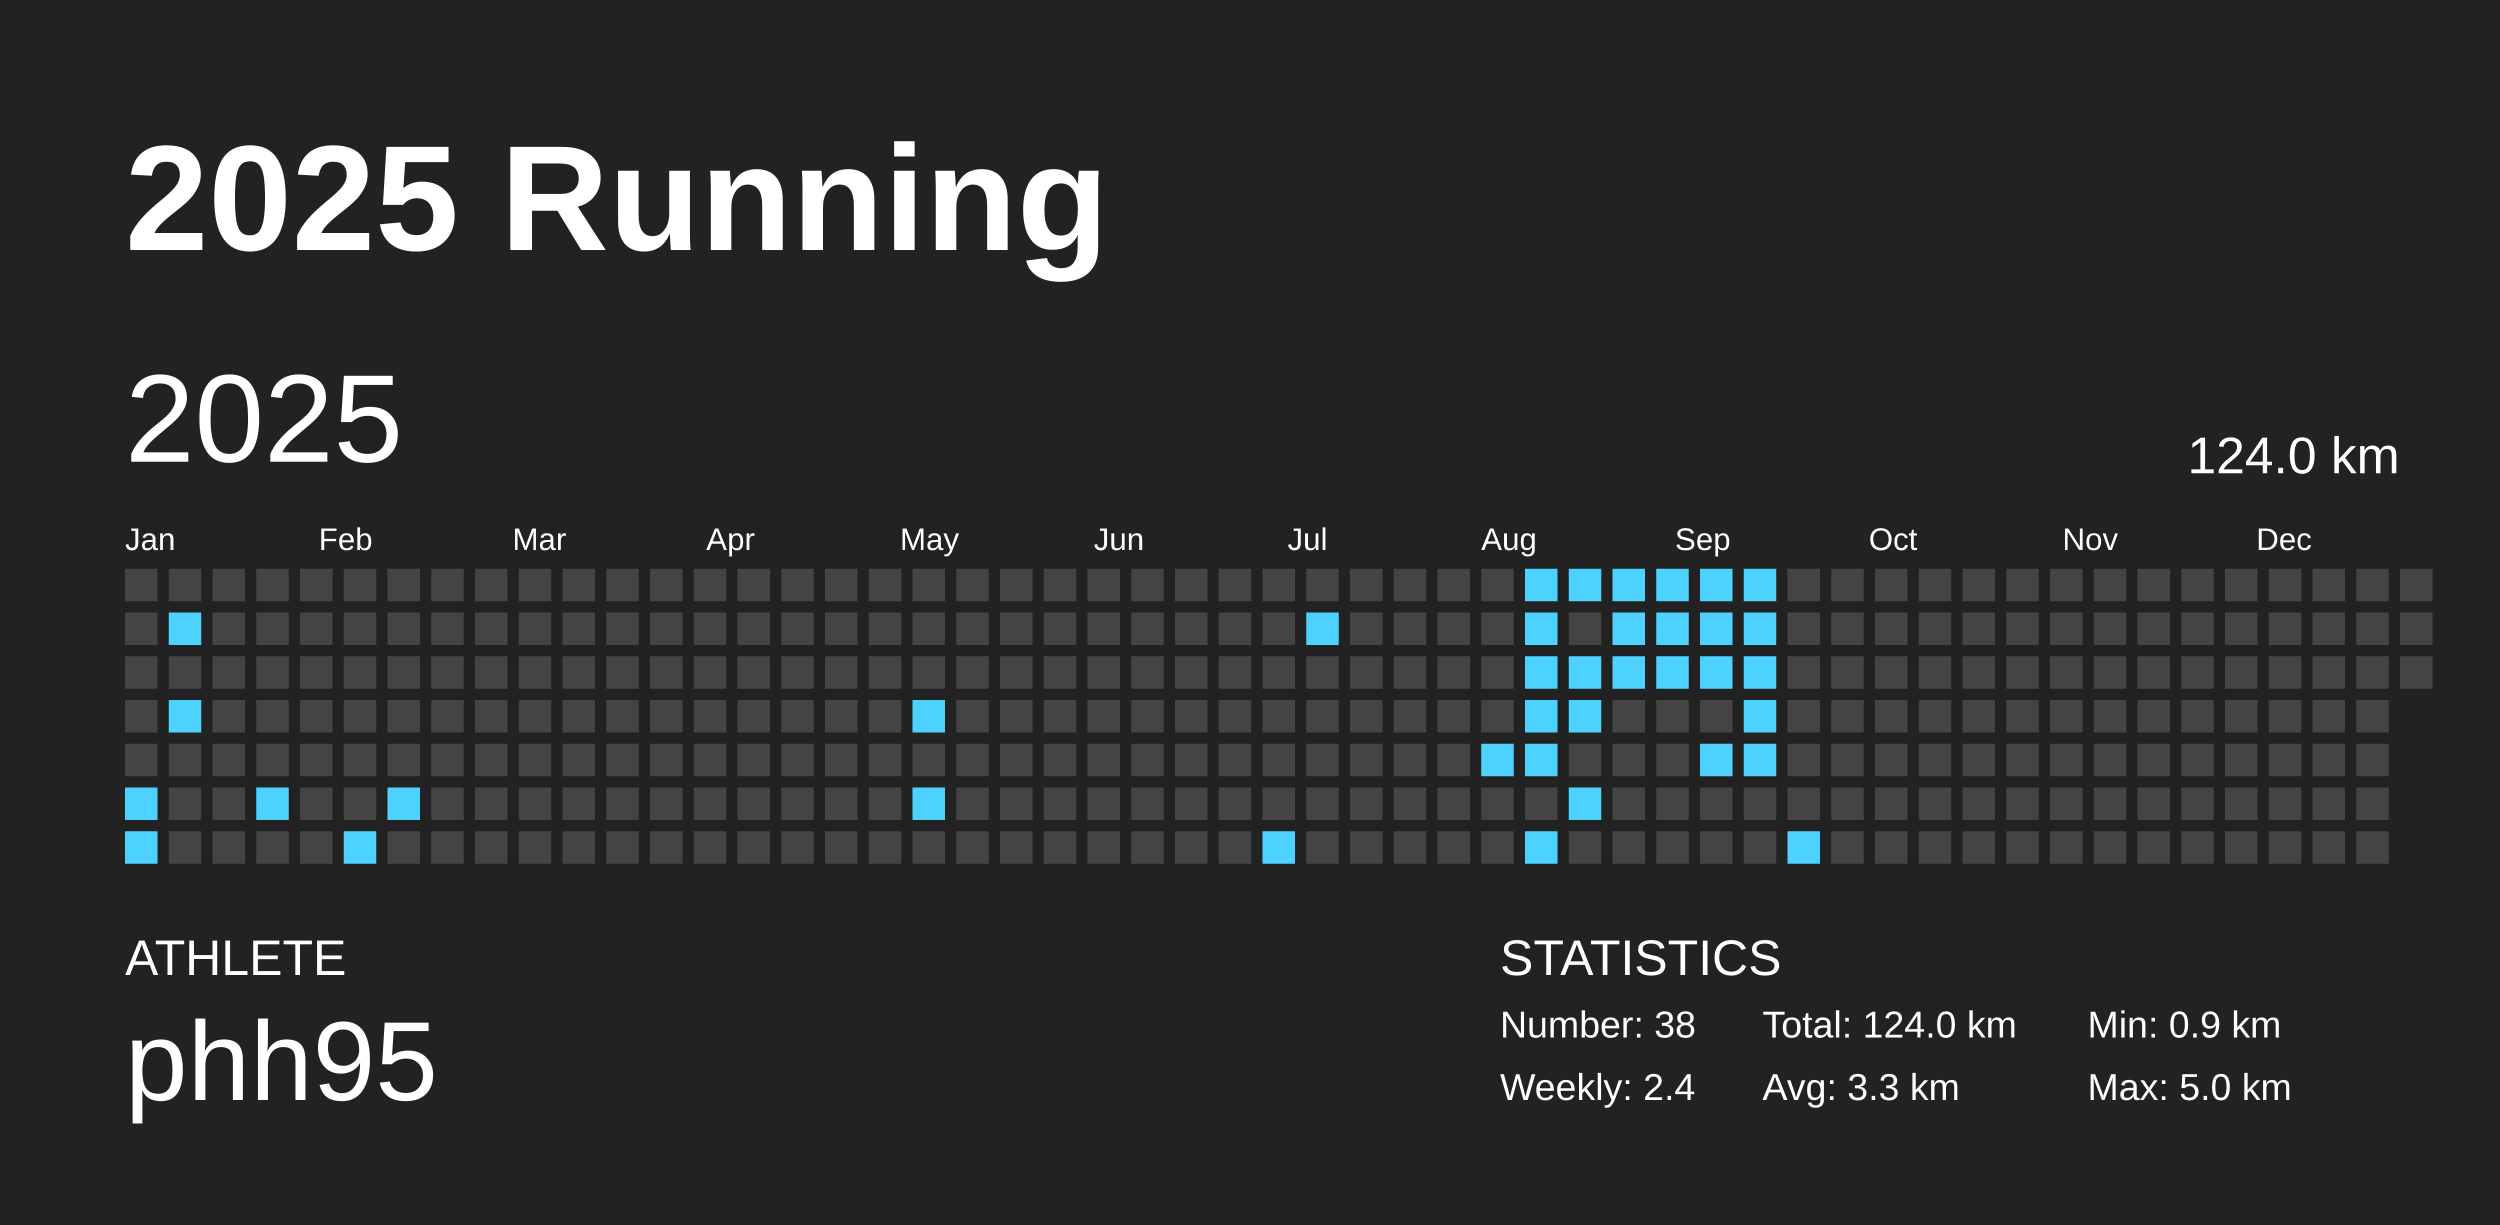
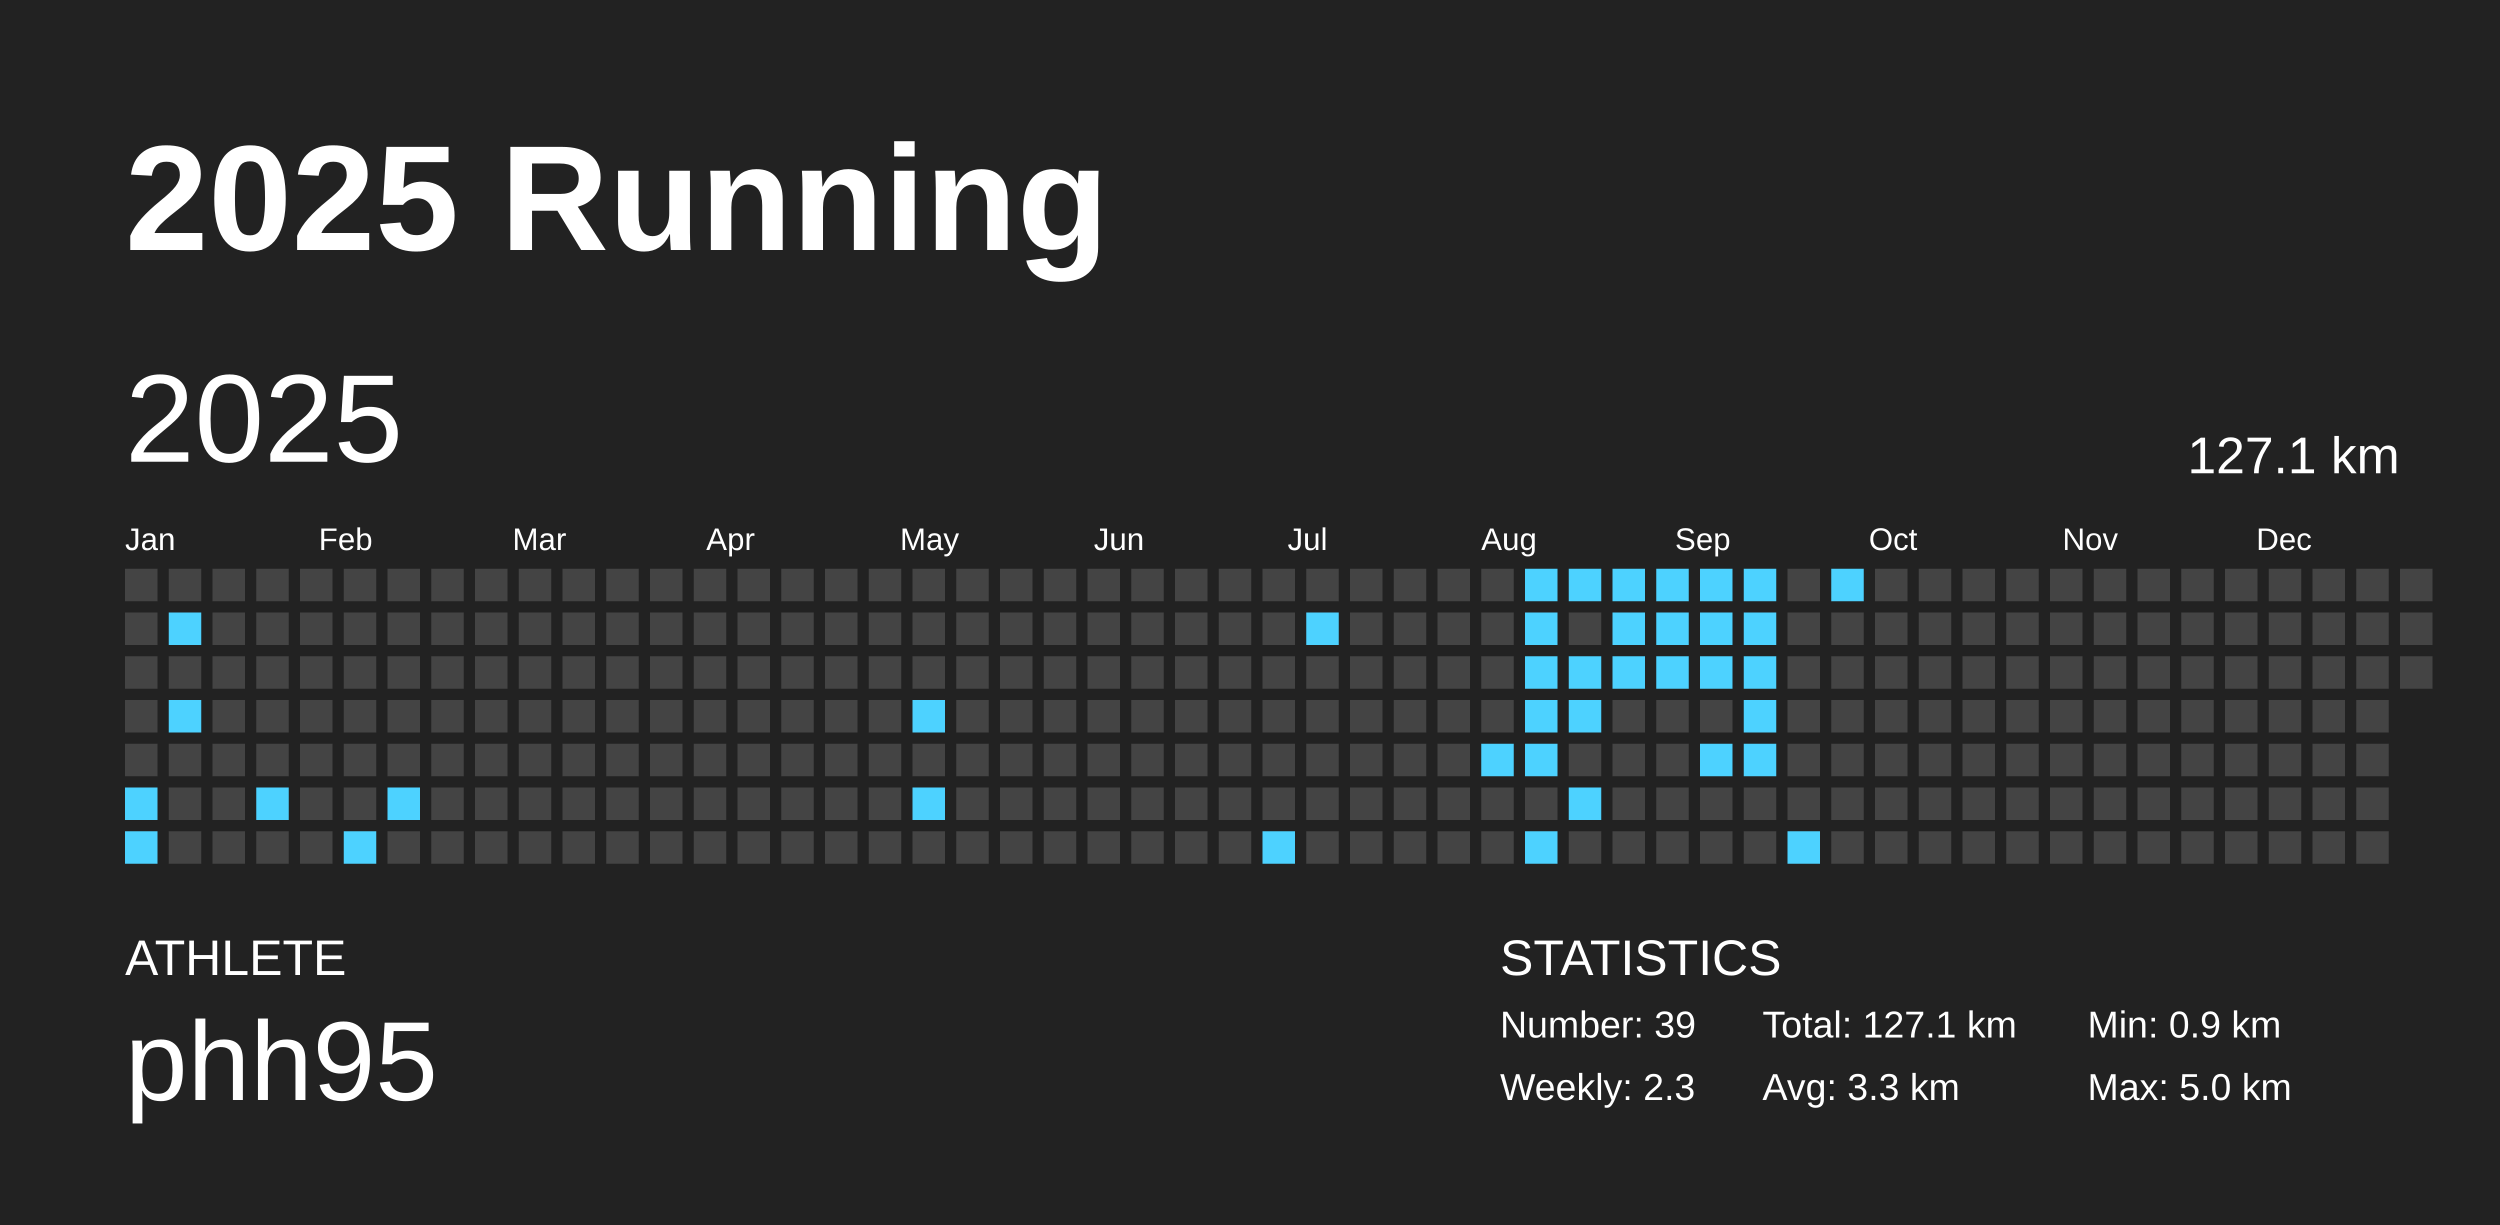
<svg xmlns="http://www.w3.org/2000/svg" baseProfile="full" height="98mm" version="1.1" viewBox="0,0,200,98" width="200mm">
  <defs />
  <rect fill="#222222" height="98" width="200" x="0" y="0" />
  <text fill="#FFFFFF" style="font-size:12px; font-family:Arial; font-weight:bold;" x="10" y="20">2025 Running</text>
  <text fill="#FFFFFF" style="font-size:4px; font-family:Arial" x="10" y="78">ATHLETE</text>
  <text fill="#FFFFFF" style="font-size:9px; font-family:Arial" x="10" y="88">phh95</text>
  <text fill="#FFFFFF" style="font-size:4px; font-family:Arial" x="120" y="78">STATISTICS</text>
-   <text fill="#FFFFFF" style="font-size:3px; font-family:Arial" x="120" y="83">Number: 38</text>
-   <text fill="#FFFFFF" style="font-size:3px; font-family:Arial" x="120" y="88">Weekly: 2.4</text>
-   <text fill="#FFFFFF" style="font-size:3px; font-family:Arial" x="141" y="83">Total: 124.0 km</text>
+   <text fill="#FFFFFF" style="font-size:3px; font-family:Arial" x="120" y="83">Number: 39</text>
+   <text fill="#FFFFFF" style="font-size:3px; font-family:Arial" x="120" y="88">Weekly: 2.3</text>
+   <text fill="#FFFFFF" style="font-size:3px; font-family:Arial" x="141" y="83">Total: 127.1 km</text>
  <text fill="#FFFFFF" style="font-size:3px; font-family:Arial" x="141" y="88">Avg: 3.3 km</text>
  <text fill="#FFFFFF" style="font-size:3px; font-family:Arial" x="167" y="83">Min: 0.9 km</text>
  <text fill="#FFFFFF" style="font-size:3px; font-family:Arial" x="167" y="88">Max: 5.0 km</text>
  <text dominant-baseline="hanging" fill="#FFFFFF" style="font-size:10.0px; font-family:Arial;" x="10" y="30">2025</text>
-   <text dominant-baseline="hanging" fill="#FFFFFF" style="font-size:4.125px; font-family:Arial;" x="175" y="35">124.0 km</text>
+   <text dominant-baseline="hanging" fill="#FFFFFF" style="font-size:4.125px; font-family:Arial;" x="175" y="35">127.1 km</text>
  <text fill="#FFFFFF" style="font-size:2.5px; font-family:Arial" x="10.0" y="44">Jan</text>
  <text fill="#FFFFFF" style="font-size:2.5px; font-family:Arial" x="25.5" y="44">Feb</text>
  <text fill="#FFFFFF" style="font-size:2.5px; font-family:Arial" x="41.0" y="44">Mar</text>
  <text fill="#FFFFFF" style="font-size:2.5px; font-family:Arial" x="56.5" y="44">Apr</text>
  <text fill="#FFFFFF" style="font-size:2.5px; font-family:Arial" x="72.0" y="44">May</text>
  <text fill="#FFFFFF" style="font-size:2.5px; font-family:Arial" x="87.5" y="44">Jun</text>
  <text fill="#FFFFFF" style="font-size:2.5px; font-family:Arial" x="103.0" y="44">Jul</text>
  <text fill="#FFFFFF" style="font-size:2.5px; font-family:Arial" x="118.5" y="44">Aug</text>
  <text fill="#FFFFFF" style="font-size:2.5px; font-family:Arial" x="134.0" y="44">Sep</text>
  <text fill="#FFFFFF" style="font-size:2.5px; font-family:Arial" x="149.5" y="44">Oct</text>
  <text fill="#FFFFFF" style="font-size:2.5px; font-family:Arial" x="165.0" y="44">Nov</text>
  <text fill="#FFFFFF" style="font-size:2.5px; font-family:Arial" x="180.5" y="44">Dec</text>
  <rect fill="#444444" height="2.6" width="2.6" x="10.0" y="45.5" />
  <rect fill="#444444" height="2.6" width="2.6" x="10.0" y="49.0" />
  <rect fill="#444444" height="2.6" width="2.6" x="10.0" y="52.5" />
  <rect fill="#444444" height="2.6" width="2.6" x="10.0" y="56.0" />
  <rect fill="#444444" height="2.6" width="2.6" x="10.0" y="59.5" />
  <rect fill="#4dd2ff" height="2.6" width="2.6" x="10.0" y="63.0" />
  <rect fill="#4dd2ff" height="2.6" width="2.6" x="10.0" y="66.5" />
  <rect fill="#444444" height="2.6" width="2.6" x="13.5" y="45.5" />
  <rect fill="#4dd2ff" height="2.6" width="2.6" x="13.5" y="49.0" />
  <rect fill="#444444" height="2.6" width="2.6" x="13.5" y="52.5" />
  <rect fill="#4dd2ff" height="2.6" width="2.6" x="13.5" y="56.0" />
  <rect fill="#444444" height="2.6" width="2.6" x="13.5" y="59.5" />
  <rect fill="#444444" height="2.6" width="2.6" x="13.5" y="63.0" />
  <rect fill="#444444" height="2.6" width="2.6" x="13.5" y="66.5" />
  <rect fill="#444444" height="2.6" width="2.6" x="17.0" y="45.5" />
  <rect fill="#444444" height="2.6" width="2.6" x="17.0" y="49.0" />
  <rect fill="#444444" height="2.6" width="2.6" x="17.0" y="52.5" />
  <rect fill="#444444" height="2.6" width="2.6" x="17.0" y="56.0" />
  <rect fill="#444444" height="2.6" width="2.6" x="17.0" y="59.5" />
  <rect fill="#444444" height="2.6" width="2.6" x="17.0" y="63.0" />
  <rect fill="#444444" height="2.6" width="2.6" x="17.0" y="66.5" />
  <rect fill="#444444" height="2.6" width="2.6" x="20.5" y="45.5" />
  <rect fill="#444444" height="2.6" width="2.6" x="20.5" y="49.0" />
  <rect fill="#444444" height="2.6" width="2.6" x="20.5" y="52.5" />
  <rect fill="#444444" height="2.6" width="2.6" x="20.5" y="56.0" />
  <rect fill="#444444" height="2.6" width="2.6" x="20.5" y="59.5" />
  <rect fill="#4dd2ff" height="2.6" width="2.6" x="20.5" y="63.0" />
  <rect fill="#444444" height="2.6" width="2.6" x="20.5" y="66.5" />
  <rect fill="#444444" height="2.6" width="2.6" x="24.0" y="45.5" />
  <rect fill="#444444" height="2.6" width="2.6" x="24.0" y="49.0" />
  <rect fill="#444444" height="2.6" width="2.6" x="24.0" y="52.5" />
  <rect fill="#444444" height="2.6" width="2.6" x="24.0" y="56.0" />
  <rect fill="#444444" height="2.6" width="2.6" x="24.0" y="59.5" />
  <rect fill="#444444" height="2.6" width="2.6" x="24.0" y="63.0" />
  <rect fill="#444444" height="2.6" width="2.6" x="24.0" y="66.5" />
  <rect fill="#444444" height="2.6" width="2.6" x="27.5" y="45.5" />
  <rect fill="#444444" height="2.6" width="2.6" x="27.5" y="49.0" />
  <rect fill="#444444" height="2.6" width="2.6" x="27.5" y="52.5" />
  <rect fill="#444444" height="2.6" width="2.6" x="27.5" y="56.0" />
  <rect fill="#444444" height="2.6" width="2.6" x="27.5" y="59.5" />
  <rect fill="#444444" height="2.6" width="2.6" x="27.5" y="63.0" />
  <rect fill="#4dd2ff" height="2.6" width="2.6" x="27.5" y="66.5" />
  <rect fill="#444444" height="2.6" width="2.6" x="31.0" y="45.5" />
  <rect fill="#444444" height="2.6" width="2.6" x="31.0" y="49.0" />
  <rect fill="#444444" height="2.6" width="2.6" x="31.0" y="52.5" />
  <rect fill="#444444" height="2.6" width="2.6" x="31.0" y="56.0" />
  <rect fill="#444444" height="2.6" width="2.6" x="31.0" y="59.5" />
  <rect fill="#4dd2ff" height="2.6" width="2.6" x="31.0" y="63.0" />
  <rect fill="#444444" height="2.6" width="2.6" x="31.0" y="66.5" />
  <rect fill="#444444" height="2.6" width="2.6" x="34.5" y="45.5" />
  <rect fill="#444444" height="2.6" width="2.6" x="34.5" y="49.0" />
  <rect fill="#444444" height="2.6" width="2.6" x="34.5" y="52.5" />
  <rect fill="#444444" height="2.6" width="2.6" x="34.5" y="56.0" />
  <rect fill="#444444" height="2.6" width="2.6" x="34.5" y="59.5" />
  <rect fill="#444444" height="2.6" width="2.6" x="34.5" y="63.0" />
  <rect fill="#444444" height="2.6" width="2.6" x="34.5" y="66.5" />
  <rect fill="#444444" height="2.6" width="2.6" x="38.0" y="45.5" />
  <rect fill="#444444" height="2.6" width="2.6" x="38.0" y="49.0" />
  <rect fill="#444444" height="2.6" width="2.6" x="38.0" y="52.5" />
  <rect fill="#444444" height="2.6" width="2.6" x="38.0" y="56.0" />
  <rect fill="#444444" height="2.6" width="2.6" x="38.0" y="59.5" />
  <rect fill="#444444" height="2.6" width="2.6" x="38.0" y="63.0" />
  <rect fill="#444444" height="2.6" width="2.6" x="38.0" y="66.5" />
  <rect fill="#444444" height="2.6" width="2.6" x="41.5" y="45.5" />
  <rect fill="#444444" height="2.6" width="2.6" x="41.5" y="49.0" />
  <rect fill="#444444" height="2.6" width="2.6" x="41.5" y="52.5" />
  <rect fill="#444444" height="2.6" width="2.6" x="41.5" y="56.0" />
  <rect fill="#444444" height="2.6" width="2.6" x="41.5" y="59.5" />
  <rect fill="#444444" height="2.6" width="2.6" x="41.5" y="63.0" />
  <rect fill="#444444" height="2.6" width="2.6" x="41.5" y="66.5" />
  <rect fill="#444444" height="2.6" width="2.6" x="45.0" y="45.5" />
  <rect fill="#444444" height="2.6" width="2.6" x="45.0" y="49.0" />
  <rect fill="#444444" height="2.6" width="2.6" x="45.0" y="52.5" />
  <rect fill="#444444" height="2.6" width="2.6" x="45.0" y="56.0" />
  <rect fill="#444444" height="2.6" width="2.6" x="45.0" y="59.5" />
  <rect fill="#444444" height="2.6" width="2.6" x="45.0" y="63.0" />
  <rect fill="#444444" height="2.6" width="2.6" x="45.0" y="66.5" />
  <rect fill="#444444" height="2.6" width="2.6" x="48.5" y="45.5" />
  <rect fill="#444444" height="2.6" width="2.6" x="48.5" y="49.0" />
  <rect fill="#444444" height="2.6" width="2.6" x="48.5" y="52.5" />
  <rect fill="#444444" height="2.6" width="2.6" x="48.5" y="56.0" />
  <rect fill="#444444" height="2.6" width="2.6" x="48.5" y="59.5" />
  <rect fill="#444444" height="2.6" width="2.6" x="48.5" y="63.0" />
  <rect fill="#444444" height="2.6" width="2.6" x="48.5" y="66.5" />
  <rect fill="#444444" height="2.6" width="2.6" x="52.0" y="45.5" />
  <rect fill="#444444" height="2.6" width="2.6" x="52.0" y="49.0" />
  <rect fill="#444444" height="2.6" width="2.6" x="52.0" y="52.5" />
  <rect fill="#444444" height="2.6" width="2.6" x="52.0" y="56.0" />
  <rect fill="#444444" height="2.6" width="2.6" x="52.0" y="59.5" />
  <rect fill="#444444" height="2.6" width="2.6" x="52.0" y="63.0" />
  <rect fill="#444444" height="2.6" width="2.6" x="52.0" y="66.5" />
  <rect fill="#444444" height="2.6" width="2.6" x="55.5" y="45.5" />
  <rect fill="#444444" height="2.6" width="2.6" x="55.5" y="49.0" />
  <rect fill="#444444" height="2.6" width="2.6" x="55.5" y="52.5" />
  <rect fill="#444444" height="2.6" width="2.6" x="55.5" y="56.0" />
  <rect fill="#444444" height="2.6" width="2.6" x="55.5" y="59.5" />
  <rect fill="#444444" height="2.6" width="2.6" x="55.5" y="63.0" />
  <rect fill="#444444" height="2.6" width="2.6" x="55.5" y="66.5" />
  <rect fill="#444444" height="2.6" width="2.6" x="59.0" y="45.5" />
  <rect fill="#444444" height="2.6" width="2.6" x="59.0" y="49.0" />
  <rect fill="#444444" height="2.6" width="2.6" x="59.0" y="52.5" />
  <rect fill="#444444" height="2.6" width="2.6" x="59.0" y="56.0" />
  <rect fill="#444444" height="2.6" width="2.6" x="59.0" y="59.5" />
  <rect fill="#444444" height="2.6" width="2.6" x="59.0" y="63.0" />
  <rect fill="#444444" height="2.6" width="2.6" x="59.0" y="66.5" />
  <rect fill="#444444" height="2.6" width="2.6" x="62.5" y="45.5" />
  <rect fill="#444444" height="2.6" width="2.6" x="62.5" y="49.0" />
  <rect fill="#444444" height="2.6" width="2.6" x="62.5" y="52.5" />
  <rect fill="#444444" height="2.6" width="2.6" x="62.5" y="56.0" />
  <rect fill="#444444" height="2.6" width="2.6" x="62.5" y="59.5" />
  <rect fill="#444444" height="2.6" width="2.6" x="62.5" y="63.0" />
  <rect fill="#444444" height="2.6" width="2.6" x="62.5" y="66.5" />
  <rect fill="#444444" height="2.6" width="2.6" x="66.0" y="45.5" />
  <rect fill="#444444" height="2.6" width="2.6" x="66.0" y="49.0" />
  <rect fill="#444444" height="2.6" width="2.6" x="66.0" y="52.5" />
  <rect fill="#444444" height="2.6" width="2.6" x="66.0" y="56.0" />
  <rect fill="#444444" height="2.6" width="2.6" x="66.0" y="59.5" />
  <rect fill="#444444" height="2.6" width="2.6" x="66.0" y="63.0" />
  <rect fill="#444444" height="2.6" width="2.6" x="66.0" y="66.5" />
  <rect fill="#444444" height="2.6" width="2.6" x="69.5" y="45.5" />
  <rect fill="#444444" height="2.6" width="2.6" x="69.5" y="49.0" />
  <rect fill="#444444" height="2.6" width="2.6" x="69.5" y="52.5" />
  <rect fill="#444444" height="2.6" width="2.6" x="69.5" y="56.0" />
  <rect fill="#444444" height="2.6" width="2.6" x="69.5" y="59.5" />
  <rect fill="#444444" height="2.6" width="2.6" x="69.5" y="63.0" />
  <rect fill="#444444" height="2.6" width="2.6" x="69.5" y="66.5" />
  <rect fill="#444444" height="2.6" width="2.6" x="73.0" y="45.5" />
  <rect fill="#444444" height="2.6" width="2.6" x="73.0" y="49.0" />
  <rect fill="#444444" height="2.6" width="2.6" x="73.0" y="52.5" />
  <rect fill="#4dd2ff" height="2.6" width="2.6" x="73.0" y="56.0" />
  <rect fill="#444444" height="2.6" width="2.6" x="73.0" y="59.5" />
  <rect fill="#4dd2ff" height="2.6" width="2.6" x="73.0" y="63.0" />
  <rect fill="#444444" height="2.6" width="2.6" x="73.0" y="66.5" />
  <rect fill="#444444" height="2.6" width="2.6" x="76.5" y="45.5" />
  <rect fill="#444444" height="2.6" width="2.6" x="76.5" y="49.0" />
  <rect fill="#444444" height="2.6" width="2.6" x="76.5" y="52.5" />
  <rect fill="#444444" height="2.6" width="2.6" x="76.5" y="56.0" />
  <rect fill="#444444" height="2.6" width="2.6" x="76.5" y="59.5" />
  <rect fill="#444444" height="2.6" width="2.6" x="76.5" y="63.0" />
  <rect fill="#444444" height="2.6" width="2.6" x="76.5" y="66.5" />
  <rect fill="#444444" height="2.6" width="2.6" x="80.0" y="45.5" />
  <rect fill="#444444" height="2.6" width="2.6" x="80.0" y="49.0" />
  <rect fill="#444444" height="2.6" width="2.6" x="80.0" y="52.5" />
  <rect fill="#444444" height="2.6" width="2.6" x="80.0" y="56.0" />
  <rect fill="#444444" height="2.6" width="2.6" x="80.0" y="59.5" />
  <rect fill="#444444" height="2.6" width="2.6" x="80.0" y="63.0" />
  <rect fill="#444444" height="2.6" width="2.6" x="80.0" y="66.5" />
  <rect fill="#444444" height="2.6" width="2.6" x="83.5" y="45.5" />
  <rect fill="#444444" height="2.6" width="2.6" x="83.5" y="49.0" />
  <rect fill="#444444" height="2.6" width="2.6" x="83.5" y="52.5" />
  <rect fill="#444444" height="2.6" width="2.6" x="83.5" y="56.0" />
  <rect fill="#444444" height="2.6" width="2.6" x="83.5" y="59.5" />
  <rect fill="#444444" height="2.6" width="2.6" x="83.5" y="63.0" />
  <rect fill="#444444" height="2.6" width="2.6" x="83.5" y="66.5" />
  <rect fill="#444444" height="2.6" width="2.6" x="87.0" y="45.5" />
  <rect fill="#444444" height="2.6" width="2.6" x="87.0" y="49.0" />
  <rect fill="#444444" height="2.6" width="2.6" x="87.0" y="52.5" />
  <rect fill="#444444" height="2.6" width="2.6" x="87.0" y="56.0" />
  <rect fill="#444444" height="2.6" width="2.6" x="87.0" y="59.5" />
  <rect fill="#444444" height="2.6" width="2.6" x="87.0" y="63.0" />
  <rect fill="#444444" height="2.6" width="2.6" x="87.0" y="66.5" />
  <rect fill="#444444" height="2.6" width="2.6" x="90.5" y="45.5" />
  <rect fill="#444444" height="2.6" width="2.6" x="90.5" y="49.0" />
  <rect fill="#444444" height="2.6" width="2.6" x="90.5" y="52.5" />
  <rect fill="#444444" height="2.6" width="2.6" x="90.5" y="56.0" />
  <rect fill="#444444" height="2.6" width="2.6" x="90.5" y="59.5" />
  <rect fill="#444444" height="2.6" width="2.6" x="90.5" y="63.0" />
  <rect fill="#444444" height="2.6" width="2.6" x="90.5" y="66.5" />
  <rect fill="#444444" height="2.6" width="2.6" x="94.0" y="45.5" />
  <rect fill="#444444" height="2.6" width="2.6" x="94.0" y="49.0" />
  <rect fill="#444444" height="2.6" width="2.6" x="94.0" y="52.5" />
  <rect fill="#444444" height="2.6" width="2.6" x="94.0" y="56.0" />
  <rect fill="#444444" height="2.6" width="2.6" x="94.0" y="59.5" />
  <rect fill="#444444" height="2.6" width="2.6" x="94.0" y="63.0" />
  <rect fill="#444444" height="2.6" width="2.6" x="94.0" y="66.5" />
  <rect fill="#444444" height="2.6" width="2.6" x="97.5" y="45.5" />
  <rect fill="#444444" height="2.6" width="2.6" x="97.5" y="49.0" />
  <rect fill="#444444" height="2.6" width="2.6" x="97.5" y="52.5" />
  <rect fill="#444444" height="2.6" width="2.6" x="97.5" y="56.0" />
  <rect fill="#444444" height="2.6" width="2.6" x="97.5" y="59.5" />
  <rect fill="#444444" height="2.6" width="2.6" x="97.5" y="63.0" />
  <rect fill="#444444" height="2.6" width="2.6" x="97.5" y="66.5" />
  <rect fill="#444444" height="2.6" width="2.6" x="101.0" y="45.5" />
  <rect fill="#444444" height="2.6" width="2.6" x="101.0" y="49.0" />
  <rect fill="#444444" height="2.6" width="2.6" x="101.0" y="52.5" />
  <rect fill="#444444" height="2.6" width="2.6" x="101.0" y="56.0" />
  <rect fill="#444444" height="2.6" width="2.6" x="101.0" y="59.5" />
  <rect fill="#444444" height="2.6" width="2.6" x="101.0" y="63.0" />
  <rect fill="#4dd2ff" height="2.6" width="2.6" x="101.0" y="66.5" />
  <rect fill="#444444" height="2.6" width="2.6" x="104.5" y="45.5" />
  <rect fill="#4dd2ff" height="2.6" width="2.6" x="104.5" y="49.0" />
  <rect fill="#444444" height="2.6" width="2.6" x="104.5" y="52.5" />
  <rect fill="#444444" height="2.6" width="2.6" x="104.5" y="56.0" />
  <rect fill="#444444" height="2.6" width="2.6" x="104.5" y="59.5" />
  <rect fill="#444444" height="2.6" width="2.6" x="104.5" y="63.0" />
  <rect fill="#444444" height="2.6" width="2.6" x="104.5" y="66.5" />
  <rect fill="#444444" height="2.6" width="2.6" x="108.0" y="45.5" />
  <rect fill="#444444" height="2.6" width="2.6" x="108.0" y="49.0" />
  <rect fill="#444444" height="2.6" width="2.6" x="108.0" y="52.5" />
  <rect fill="#444444" height="2.6" width="2.6" x="108.0" y="56.0" />
  <rect fill="#444444" height="2.6" width="2.6" x="108.0" y="59.5" />
  <rect fill="#444444" height="2.6" width="2.6" x="108.0" y="63.0" />
  <rect fill="#444444" height="2.6" width="2.6" x="108.0" y="66.5" />
  <rect fill="#444444" height="2.6" width="2.6" x="111.5" y="45.5" />
  <rect fill="#444444" height="2.6" width="2.6" x="111.5" y="49.0" />
  <rect fill="#444444" height="2.6" width="2.6" x="111.5" y="52.5" />
  <rect fill="#444444" height="2.6" width="2.6" x="111.5" y="56.0" />
  <rect fill="#444444" height="2.6" width="2.6" x="111.5" y="59.5" />
  <rect fill="#444444" height="2.6" width="2.6" x="111.5" y="63.0" />
  <rect fill="#444444" height="2.6" width="2.6" x="111.5" y="66.5" />
  <rect fill="#444444" height="2.6" width="2.6" x="115.0" y="45.5" />
  <rect fill="#444444" height="2.6" width="2.6" x="115.0" y="49.0" />
  <rect fill="#444444" height="2.6" width="2.6" x="115.0" y="52.5" />
  <rect fill="#444444" height="2.6" width="2.6" x="115.0" y="56.0" />
  <rect fill="#444444" height="2.6" width="2.6" x="115.0" y="59.5" />
  <rect fill="#444444" height="2.6" width="2.6" x="115.0" y="63.0" />
  <rect fill="#444444" height="2.6" width="2.6" x="115.0" y="66.5" />
  <rect fill="#444444" height="2.6" width="2.6" x="118.5" y="45.5" />
  <rect fill="#444444" height="2.6" width="2.6" x="118.5" y="49.0" />
  <rect fill="#444444" height="2.6" width="2.6" x="118.5" y="52.5" />
  <rect fill="#444444" height="2.6" width="2.6" x="118.5" y="56.0" />
  <rect fill="#4dd2ff" height="2.6" width="2.6" x="118.5" y="59.5" />
  <rect fill="#444444" height="2.6" width="2.6" x="118.5" y="63.0" />
  <rect fill="#444444" height="2.6" width="2.6" x="118.5" y="66.5" />
  <rect fill="#4dd2ff" height="2.6" width="2.6" x="122.0" y="45.5" />
  <rect fill="#4dd2ff" height="2.6" width="2.6" x="122.0" y="49.0" />
  <rect fill="#4dd2ff" height="2.6" width="2.6" x="122.0" y="52.5" />
  <rect fill="#4dd2ff" height="2.6" width="2.6" x="122.0" y="56.0" />
  <rect fill="#4dd2ff" height="2.6" width="2.6" x="122.0" y="59.5" />
  <rect fill="#444444" height="2.6" width="2.6" x="122.0" y="63.0" />
  <rect fill="#4dd2ff" height="2.6" width="2.6" x="122.0" y="66.5" />
  <rect fill="#4dd2ff" height="2.6" width="2.6" x="125.5" y="45.5" />
  <rect fill="#444444" height="2.6" width="2.6" x="125.5" y="49.0" />
  <rect fill="#4dd2ff" height="2.6" width="2.6" x="125.5" y="52.5" />
  <rect fill="#4dd2ff" height="2.6" width="2.6" x="125.5" y="56.0" />
  <rect fill="#444444" height="2.6" width="2.6" x="125.5" y="59.5" />
  <rect fill="#4dd2ff" height="2.6" width="2.6" x="125.5" y="63.0" />
  <rect fill="#444444" height="2.6" width="2.6" x="125.5" y="66.5" />
  <rect fill="#4dd2ff" height="2.6" width="2.6" x="129.0" y="45.5" />
  <rect fill="#4dd2ff" height="2.6" width="2.6" x="129.0" y="49.0" />
  <rect fill="#4dd2ff" height="2.6" width="2.6" x="129.0" y="52.5" />
  <rect fill="#444444" height="2.6" width="2.6" x="129.0" y="56.0" />
  <rect fill="#444444" height="2.6" width="2.6" x="129.0" y="59.5" />
  <rect fill="#444444" height="2.6" width="2.6" x="129.0" y="63.0" />
  <rect fill="#444444" height="2.6" width="2.6" x="129.0" y="66.5" />
  <rect fill="#4dd2ff" height="2.6" width="2.6" x="132.5" y="45.5" />
  <rect fill="#4dd2ff" height="2.6" width="2.6" x="132.5" y="49.0" />
  <rect fill="#4dd2ff" height="2.6" width="2.6" x="132.5" y="52.5" />
  <rect fill="#444444" height="2.6" width="2.6" x="132.5" y="56.0" />
  <rect fill="#444444" height="2.6" width="2.6" x="132.5" y="59.5" />
  <rect fill="#444444" height="2.6" width="2.6" x="132.5" y="63.0" />
  <rect fill="#444444" height="2.6" width="2.6" x="132.5" y="66.5" />
  <rect fill="#4dd2ff" height="2.6" width="2.6" x="136.0" y="45.5" />
  <rect fill="#4dd2ff" height="2.6" width="2.6" x="136.0" y="49.0" />
  <rect fill="#4dd2ff" height="2.6" width="2.6" x="136.0" y="52.5" />
  <rect fill="#444444" height="2.6" width="2.6" x="136.0" y="56.0" />
  <rect fill="#4dd2ff" height="2.6" width="2.6" x="136.0" y="59.5" />
  <rect fill="#444444" height="2.6" width="2.6" x="136.0" y="63.0" />
  <rect fill="#444444" height="2.6" width="2.6" x="136.0" y="66.5" />
  <rect fill="#4dd2ff" height="2.6" width="2.6" x="139.5" y="45.5" />
  <rect fill="#4dd2ff" height="2.6" width="2.6" x="139.5" y="49.0" />
  <rect fill="#4dd2ff" height="2.6" width="2.6" x="139.5" y="52.5" />
  <rect fill="#4dd2ff" height="2.6" width="2.6" x="139.5" y="56.0" />
  <rect fill="#4dd2ff" height="2.6" width="2.6" x="139.5" y="59.5" />
  <rect fill="#444444" height="2.6" width="2.6" x="139.5" y="63.0" />
  <rect fill="#444444" height="2.6" width="2.6" x="139.5" y="66.5" />
  <rect fill="#444444" height="2.6" width="2.6" x="143.0" y="45.5" />
  <rect fill="#444444" height="2.6" width="2.6" x="143.0" y="49.0" />
  <rect fill="#444444" height="2.6" width="2.6" x="143.0" y="52.5" />
  <rect fill="#444444" height="2.6" width="2.6" x="143.0" y="56.0" />
  <rect fill="#444444" height="2.6" width="2.6" x="143.0" y="59.5" />
  <rect fill="#444444" height="2.6" width="2.6" x="143.0" y="63.0" />
  <rect fill="#4dd2ff" height="2.6" width="2.6" x="143.0" y="66.5" />
-   <rect fill="#444444" height="2.6" width="2.6" x="146.5" y="45.5" />
+   <rect fill="#4dd2ff" height="2.6" width="2.6" x="146.5" y="45.5" />
  <rect fill="#444444" height="2.6" width="2.6" x="146.5" y="49.0" />
  <rect fill="#444444" height="2.6" width="2.6" x="146.5" y="52.5" />
  <rect fill="#444444" height="2.6" width="2.6" x="146.5" y="56.0" />
  <rect fill="#444444" height="2.6" width="2.6" x="146.5" y="59.5" />
  <rect fill="#444444" height="2.6" width="2.6" x="146.5" y="63.0" />
  <rect fill="#444444" height="2.6" width="2.6" x="146.5" y="66.5" />
  <rect fill="#444444" height="2.6" width="2.6" x="150.0" y="45.5" />
  <rect fill="#444444" height="2.6" width="2.6" x="150.0" y="49.0" />
  <rect fill="#444444" height="2.6" width="2.6" x="150.0" y="52.5" />
  <rect fill="#444444" height="2.6" width="2.6" x="150.0" y="56.0" />
  <rect fill="#444444" height="2.6" width="2.6" x="150.0" y="59.5" />
  <rect fill="#444444" height="2.6" width="2.6" x="150.0" y="63.0" />
  <rect fill="#444444" height="2.6" width="2.6" x="150.0" y="66.5" />
  <rect fill="#444444" height="2.6" width="2.6" x="153.5" y="45.5" />
  <rect fill="#444444" height="2.6" width="2.6" x="153.5" y="49.0" />
  <rect fill="#444444" height="2.6" width="2.6" x="153.5" y="52.5" />
  <rect fill="#444444" height="2.6" width="2.6" x="153.5" y="56.0" />
  <rect fill="#444444" height="2.6" width="2.6" x="153.5" y="59.5" />
  <rect fill="#444444" height="2.6" width="2.6" x="153.5" y="63.0" />
  <rect fill="#444444" height="2.6" width="2.6" x="153.5" y="66.5" />
  <rect fill="#444444" height="2.6" width="2.6" x="157.0" y="45.5" />
  <rect fill="#444444" height="2.6" width="2.6" x="157.0" y="49.0" />
  <rect fill="#444444" height="2.6" width="2.6" x="157.0" y="52.5" />
  <rect fill="#444444" height="2.6" width="2.6" x="157.0" y="56.0" />
  <rect fill="#444444" height="2.6" width="2.6" x="157.0" y="59.5" />
  <rect fill="#444444" height="2.6" width="2.6" x="157.0" y="63.0" />
  <rect fill="#444444" height="2.6" width="2.6" x="157.0" y="66.5" />
  <rect fill="#444444" height="2.6" width="2.6" x="160.5" y="45.5" />
  <rect fill="#444444" height="2.6" width="2.6" x="160.5" y="49.0" />
  <rect fill="#444444" height="2.6" width="2.6" x="160.5" y="52.5" />
  <rect fill="#444444" height="2.6" width="2.6" x="160.5" y="56.0" />
  <rect fill="#444444" height="2.6" width="2.6" x="160.5" y="59.5" />
  <rect fill="#444444" height="2.6" width="2.6" x="160.5" y="63.0" />
  <rect fill="#444444" height="2.6" width="2.6" x="160.5" y="66.5" />
  <rect fill="#444444" height="2.6" width="2.6" x="164.0" y="45.5" />
  <rect fill="#444444" height="2.6" width="2.6" x="164.0" y="49.0" />
  <rect fill="#444444" height="2.6" width="2.6" x="164.0" y="52.5" />
  <rect fill="#444444" height="2.6" width="2.6" x="164.0" y="56.0" />
  <rect fill="#444444" height="2.6" width="2.6" x="164.0" y="59.5" />
  <rect fill="#444444" height="2.6" width="2.6" x="164.0" y="63.0" />
  <rect fill="#444444" height="2.6" width="2.6" x="164.0" y="66.5" />
  <rect fill="#444444" height="2.6" width="2.6" x="167.5" y="45.5" />
  <rect fill="#444444" height="2.6" width="2.6" x="167.5" y="49.0" />
  <rect fill="#444444" height="2.6" width="2.6" x="167.5" y="52.5" />
  <rect fill="#444444" height="2.6" width="2.6" x="167.5" y="56.0" />
  <rect fill="#444444" height="2.6" width="2.6" x="167.5" y="59.5" />
  <rect fill="#444444" height="2.6" width="2.6" x="167.5" y="63.0" />
  <rect fill="#444444" height="2.6" width="2.6" x="167.5" y="66.5" />
  <rect fill="#444444" height="2.6" width="2.6" x="171.0" y="45.5" />
  <rect fill="#444444" height="2.6" width="2.6" x="171.0" y="49.0" />
  <rect fill="#444444" height="2.6" width="2.6" x="171.0" y="52.5" />
  <rect fill="#444444" height="2.6" width="2.6" x="171.0" y="56.0" />
  <rect fill="#444444" height="2.6" width="2.6" x="171.0" y="59.5" />
  <rect fill="#444444" height="2.6" width="2.6" x="171.0" y="63.0" />
  <rect fill="#444444" height="2.6" width="2.6" x="171.0" y="66.5" />
  <rect fill="#444444" height="2.6" width="2.6" x="174.5" y="45.5" />
  <rect fill="#444444" height="2.6" width="2.6" x="174.5" y="49.0" />
  <rect fill="#444444" height="2.6" width="2.6" x="174.5" y="52.5" />
  <rect fill="#444444" height="2.6" width="2.6" x="174.5" y="56.0" />
  <rect fill="#444444" height="2.6" width="2.6" x="174.5" y="59.5" />
  <rect fill="#444444" height="2.6" width="2.6" x="174.5" y="63.0" />
  <rect fill="#444444" height="2.6" width="2.6" x="174.5" y="66.5" />
  <rect fill="#444444" height="2.6" width="2.6" x="178.0" y="45.5" />
  <rect fill="#444444" height="2.6" width="2.6" x="178.0" y="49.0" />
  <rect fill="#444444" height="2.6" width="2.6" x="178.0" y="52.5" />
  <rect fill="#444444" height="2.6" width="2.6" x="178.0" y="56.0" />
  <rect fill="#444444" height="2.6" width="2.6" x="178.0" y="59.5" />
  <rect fill="#444444" height="2.6" width="2.6" x="178.0" y="63.0" />
  <rect fill="#444444" height="2.6" width="2.6" x="178.0" y="66.5" />
  <rect fill="#444444" height="2.6" width="2.6" x="181.5" y="45.5" />
  <rect fill="#444444" height="2.6" width="2.6" x="181.5" y="49.0" />
  <rect fill="#444444" height="2.6" width="2.6" x="181.5" y="52.5" />
  <rect fill="#444444" height="2.6" width="2.6" x="181.5" y="56.0" />
  <rect fill="#444444" height="2.6" width="2.6" x="181.5" y="59.5" />
  <rect fill="#444444" height="2.6" width="2.6" x="181.5" y="63.0" />
  <rect fill="#444444" height="2.6" width="2.6" x="181.5" y="66.5" />
  <rect fill="#444444" height="2.6" width="2.6" x="185.0" y="45.5" />
  <rect fill="#444444" height="2.6" width="2.6" x="185.0" y="49.0" />
  <rect fill="#444444" height="2.6" width="2.6" x="185.0" y="52.5" />
  <rect fill="#444444" height="2.6" width="2.6" x="185.0" y="56.0" />
  <rect fill="#444444" height="2.6" width="2.6" x="185.0" y="59.5" />
  <rect fill="#444444" height="2.6" width="2.6" x="185.0" y="63.0" />
  <rect fill="#444444" height="2.6" width="2.6" x="185.0" y="66.5" />
  <rect fill="#444444" height="2.6" width="2.6" x="188.5" y="45.5" />
  <rect fill="#444444" height="2.6" width="2.6" x="188.5" y="49.0" />
  <rect fill="#444444" height="2.6" width="2.6" x="188.5" y="52.5" />
  <rect fill="#444444" height="2.6" width="2.6" x="188.5" y="56.0" />
  <rect fill="#444444" height="2.6" width="2.6" x="188.5" y="59.5" />
  <rect fill="#444444" height="2.6" width="2.6" x="188.5" y="63.0" />
  <rect fill="#444444" height="2.6" width="2.6" x="188.5" y="66.5" />
  <rect fill="#444444" height="2.6" width="2.6" x="192.0" y="45.5" />
  <rect fill="#444444" height="2.6" width="2.6" x="192.0" y="49.0" />
  <rect fill="#444444" height="2.6" width="2.6" x="192.0" y="52.5" />
</svg>
